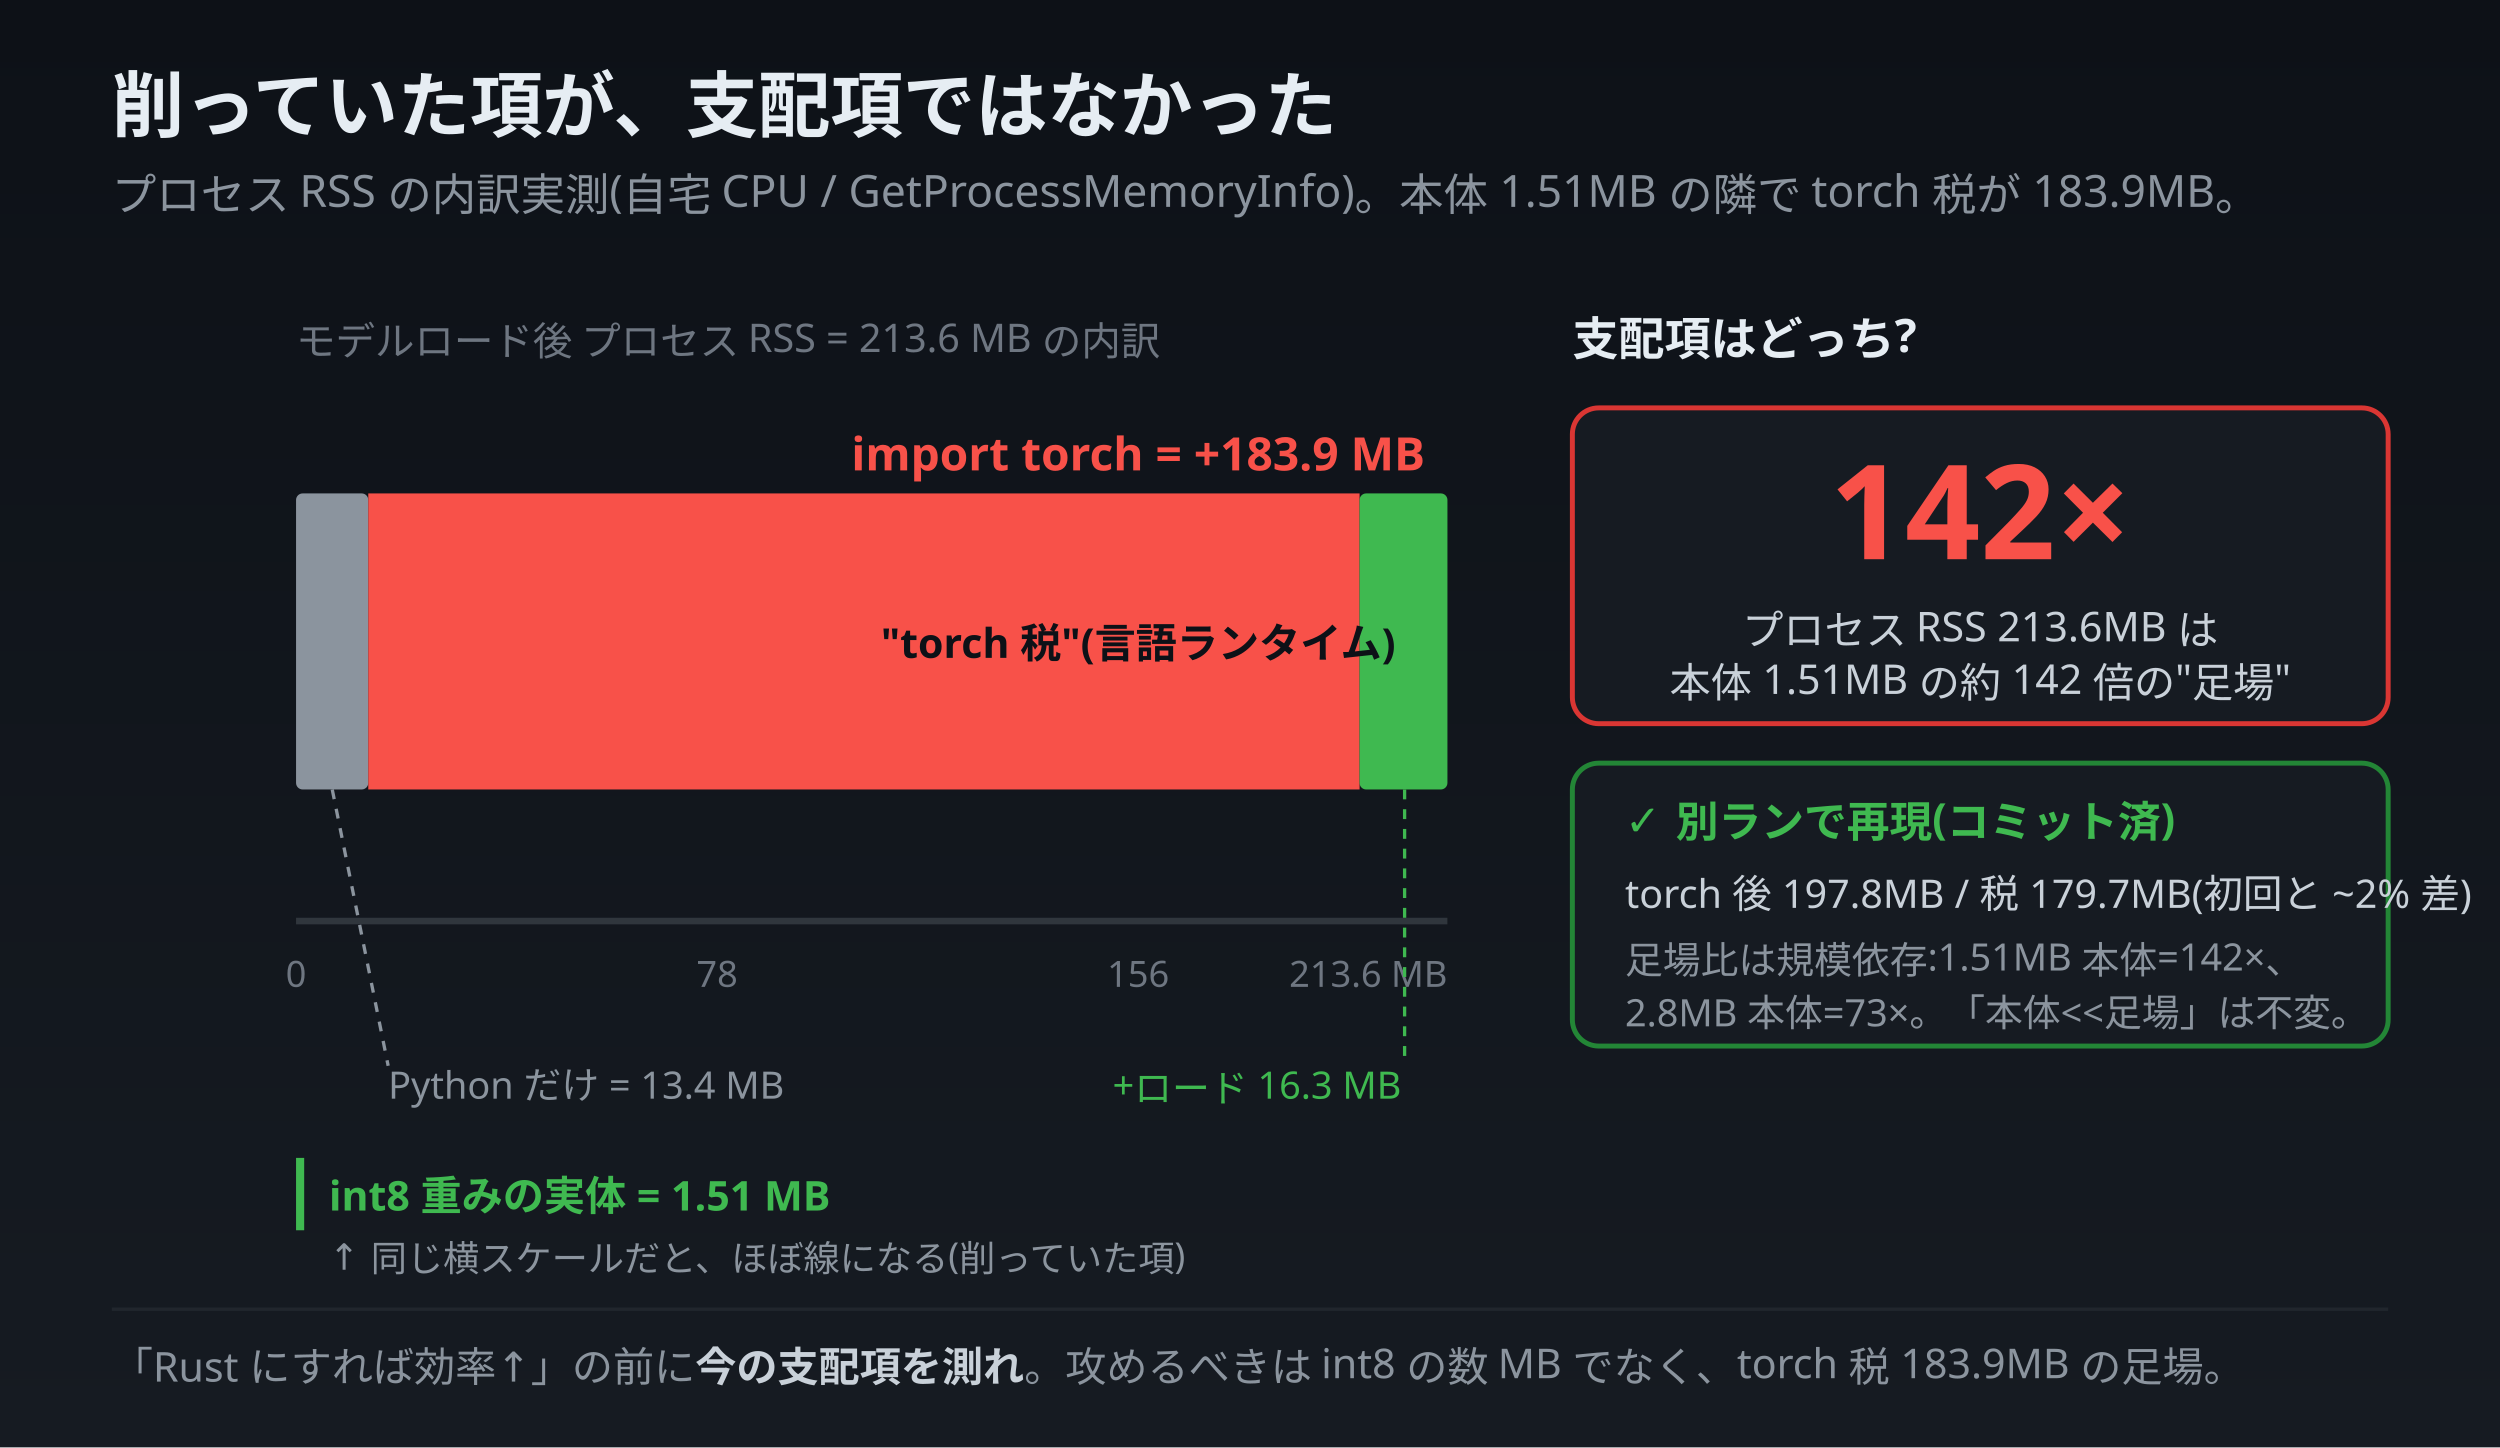
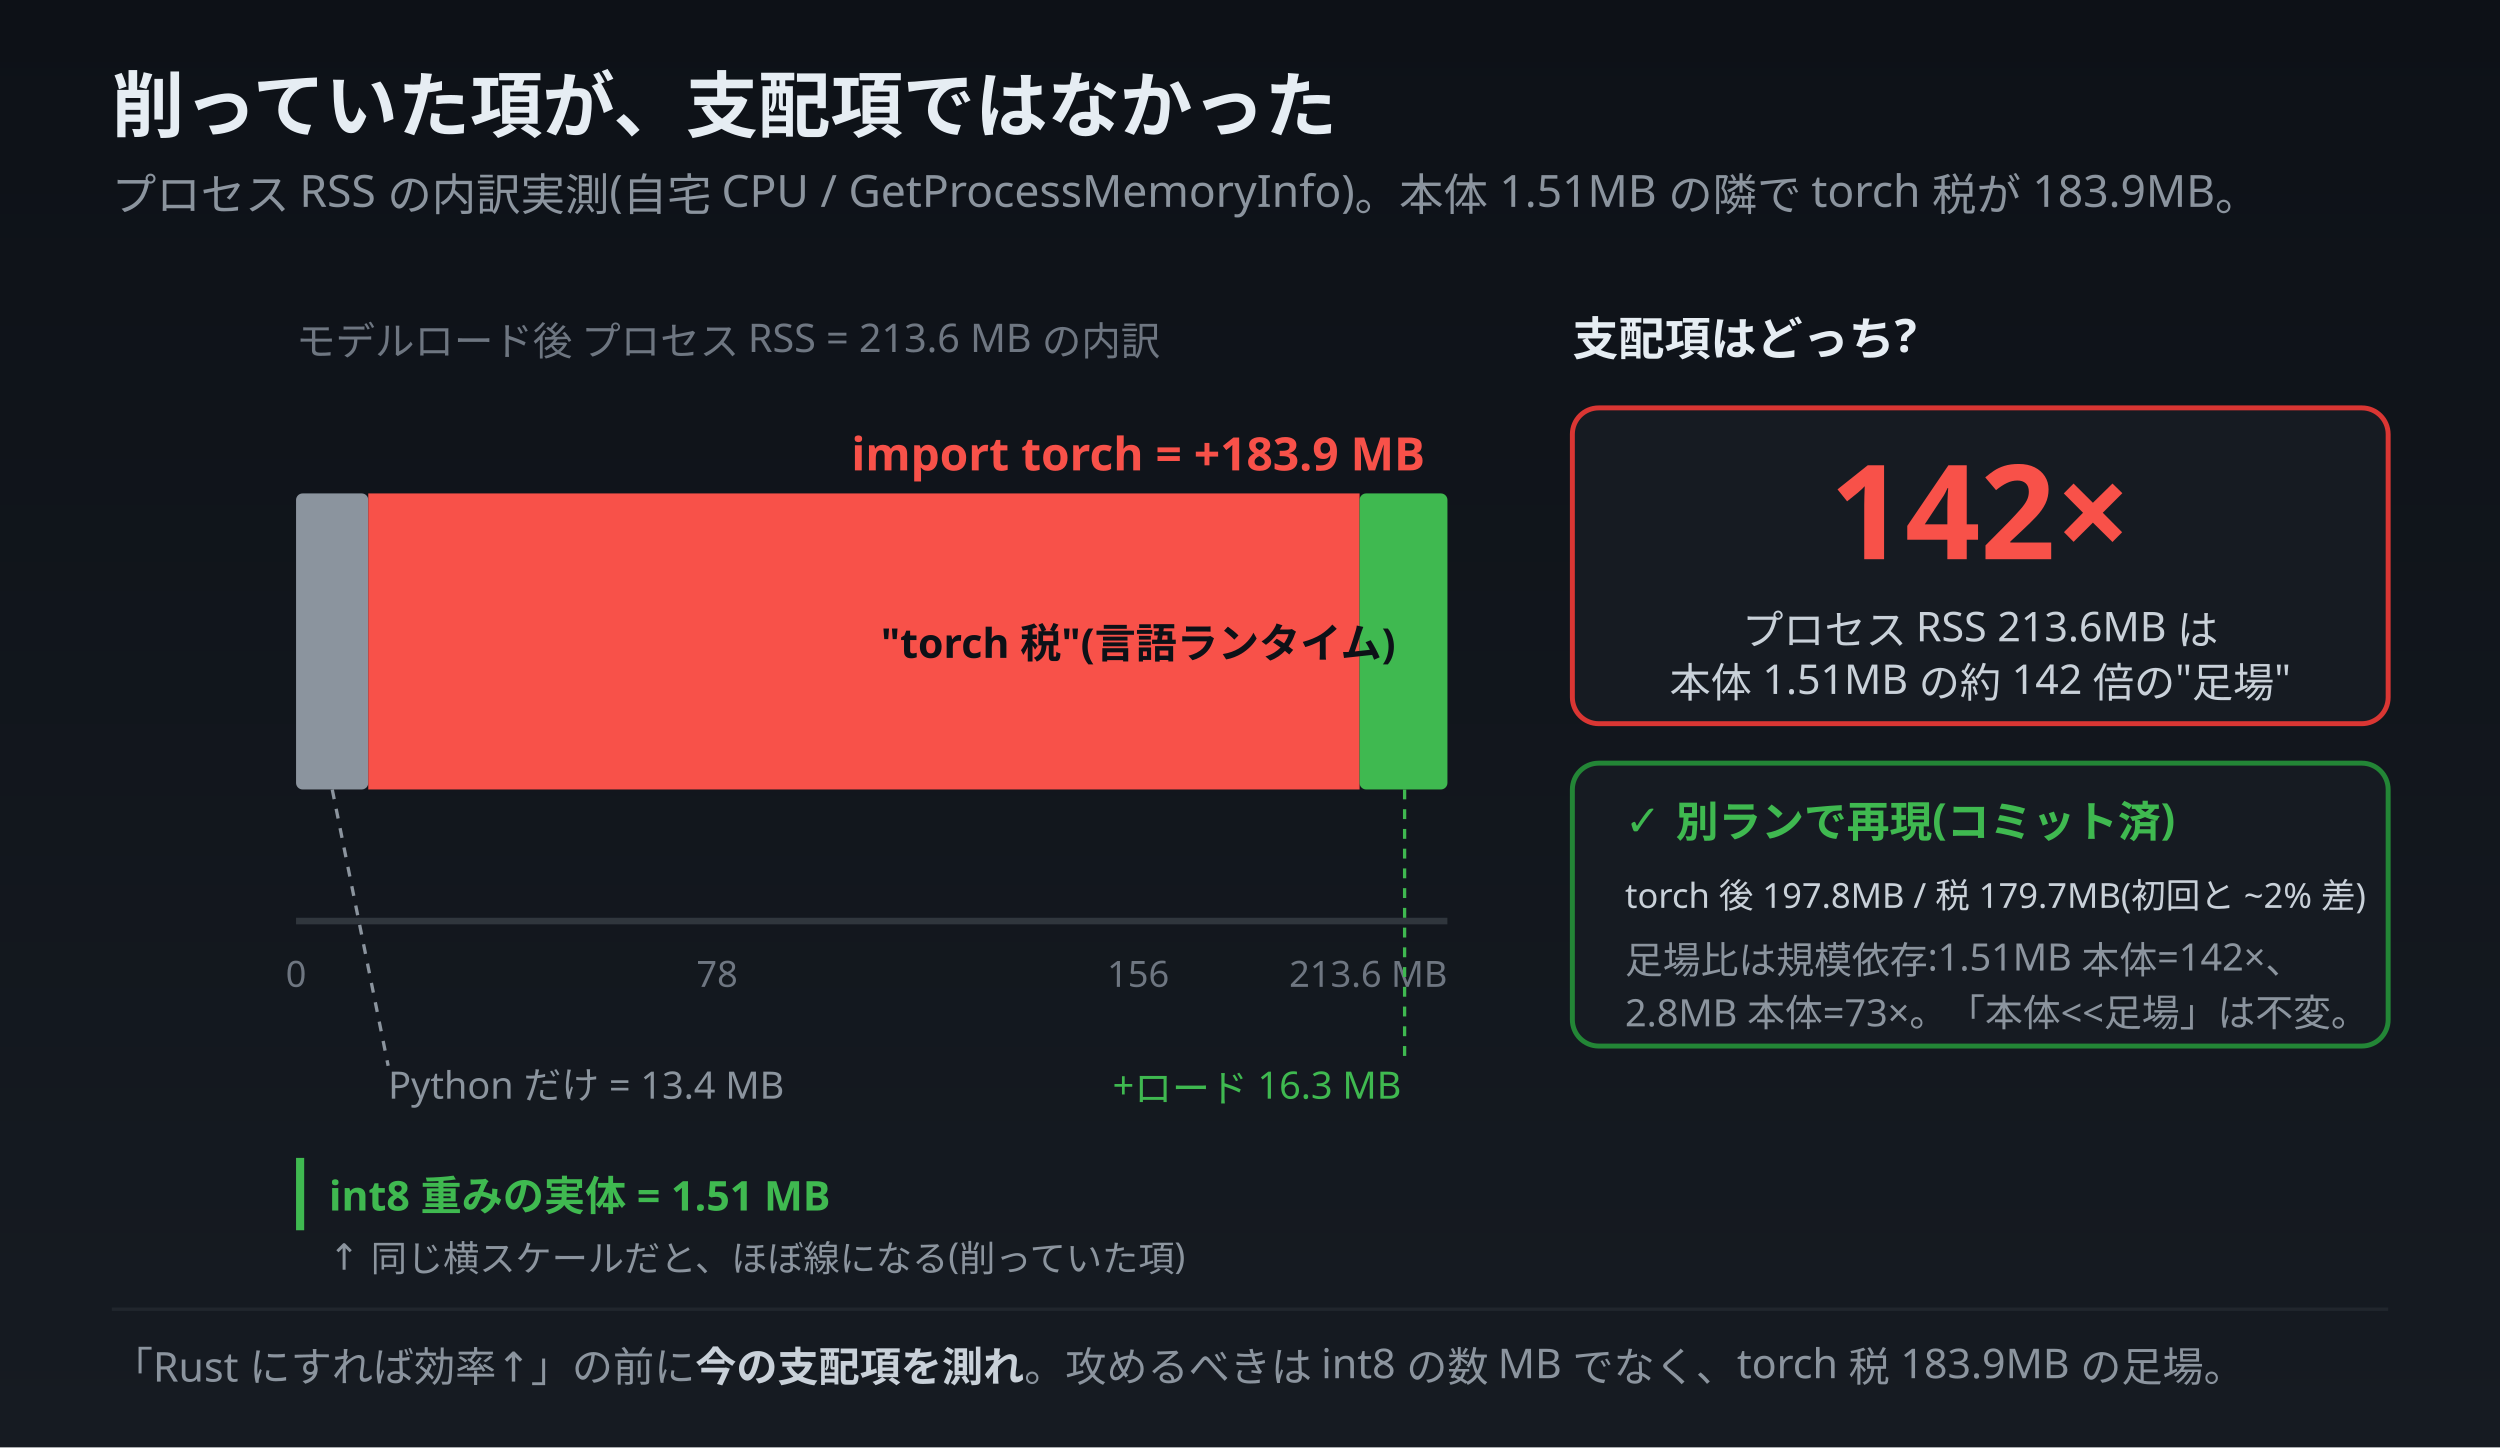
<svg xmlns="http://www.w3.org/2000/svg" viewBox="0 0 760 440" font-family="Segoe UI, Hiragino Kaku Gothic ProN, Meiryo, sans-serif">
  <defs>
    <linearGradient id="bg" x1="0" y1="0" x2="0" y2="1">
      <stop offset="0" stop-color="#0d1117" />
      <stop offset="1" stop-color="#161b22" />
    </linearGradient>
  </defs>
  <rect width="760" height="440" fill="url(#bg)" />
  <text x="34" y="40" fill="#e6edf3" font-size="22" font-weight="700">削っていた項が、支配項ではなかった</text>
  <text x="34" y="64" fill="#8b949e" font-size="13.5">プロセス RSS の内訳実測(自宅 CPU / GetProcessMemoryInfo)。本体 1.51MB の隣で torch 税が 183.9MB。</text>
  <text x="90" y="108" fill="#6e7681" font-size="12">モデルロード後 プロセス RSS = 213.6 MB の内訳</text>
  <line x1="90" y1="280" x2="440" y2="280" stroke="#30363d" stroke-width="2" />
  <text x="90" y="300" fill="#6e7681" font-size="11" text-anchor="middle">0</text>
  <text x="218" y="300" fill="#6e7681" font-size="11" text-anchor="middle">78</text>
  <text x="346" y="300" fill="#6e7681" font-size="11" text-anchor="middle">156</text>
  <text x="440" y="300" fill="#6e7681" font-size="11" text-anchor="end">213.6 MB</text>
  <rect x="90" y="150" width="21.96" height="90" rx="2" fill="#8b949e" />
  <rect x="111.96" y="150" width="301.35" height="90" fill="#f85149" />
  <rect x="413.31" y="150" width="26.71" height="90" rx="2" fill="#3fb950" />
  <text x="346" y="143" fill="#f85149" font-size="14" font-weight="700" text-anchor="middle">import torch = +183.9 MB</text>
  <text x="346" y="200" fill="#0d1117" font-size="12.5" font-weight="700" text-anchor="middle">"torch 税"(言語ランタイム)</text>
  <text x="118" y="334" fill="#8b949e" font-size="11.5">Python だけ = 13.4 MB</text>
  <line x1="101" y1="240" x2="118" y2="324" stroke="#8b949e" stroke-width="1" stroke-dasharray="3 3" />
  <text x="426" y="334" fill="#3fb950" font-size="11.5" text-anchor="end">+ロード 16.3 MB</text>
  <line x1="427" y1="240" x2="427" y2="324" stroke="#3fb950" stroke-width="1" stroke-dasharray="3 3" />
  <rect x="90" y="352" width="2.47" height="22" fill="#3fb950" />
  <text x="100" y="368" fill="#3fb950" font-size="12.5" font-weight="700">int8 重みの実体 = 1.51 MB</text>
  <text x="100" y="386" fill="#8b949e" font-size="11">↑ 同じ横スケールだと、ほぼ線になる(削っていた項)</text>
  <text x="478" y="108" fill="#e6edf3" font-size="14" font-weight="700">支配項はどっち?</text>
  <rect x="478" y="124" width="248" height="96" rx="8" fill="#161b22" stroke="#da3633" stroke-width="1.5" />
  <text x="602" y="170" fill="#f85149" font-size="40" font-weight="700" text-anchor="middle">142×</text>
  <text x="602" y="196" fill="#c9d1d9" font-size="12.5" text-anchor="middle">プロセス RSS 213.6MB は</text>
  <text x="602" y="212" fill="#c9d1d9" font-size="12.5" text-anchor="middle">本体 1.51MB の約 142 倍の"足場"</text>
  <rect x="478" y="232" width="248" height="86" rx="8" fill="#161b22" stroke="#238636" stroke-width="1.5" />
  <text x="494" y="254" fill="#3fb950" font-size="13" font-weight="700">✓ 別ランで再現(コミット済)</text>
-   <text x="494" y="276" fill="#c9d1d9" font-size="12">torch 後 197.8MB / 税 179.7MB(初回と ~2% 差)</text>
+   <text x="494" y="276" fill="#c9d1d9" font-size="10.5">torch 後 197.8MB / 税 179.7MB(初回と ~2% 差)</text>
  <text x="494" y="296" fill="#8b949e" font-size="11.5">足場比は規模依存:1.51MB 本体=142×、</text>
  <text x="494" y="312" fill="#8b949e" font-size="11.5">2.8MB 本体=73×。「本体&lt;&lt;足場」は不変。</text>
  <line x1="34" y1="398" x2="726" y2="398" stroke="#21262d" stroke-width="1" />
  <text x="34" y="420" fill="#8b949e" font-size="12.5">「Rust にすれば効率↑」の前に<tspan fill="#c9d1d9" font-weight="700">今の支配項を測れ</tspan>。攻めるべきは int8 の数 MB でなく、torch 税 183.9MB の足場。</text>
</svg>
